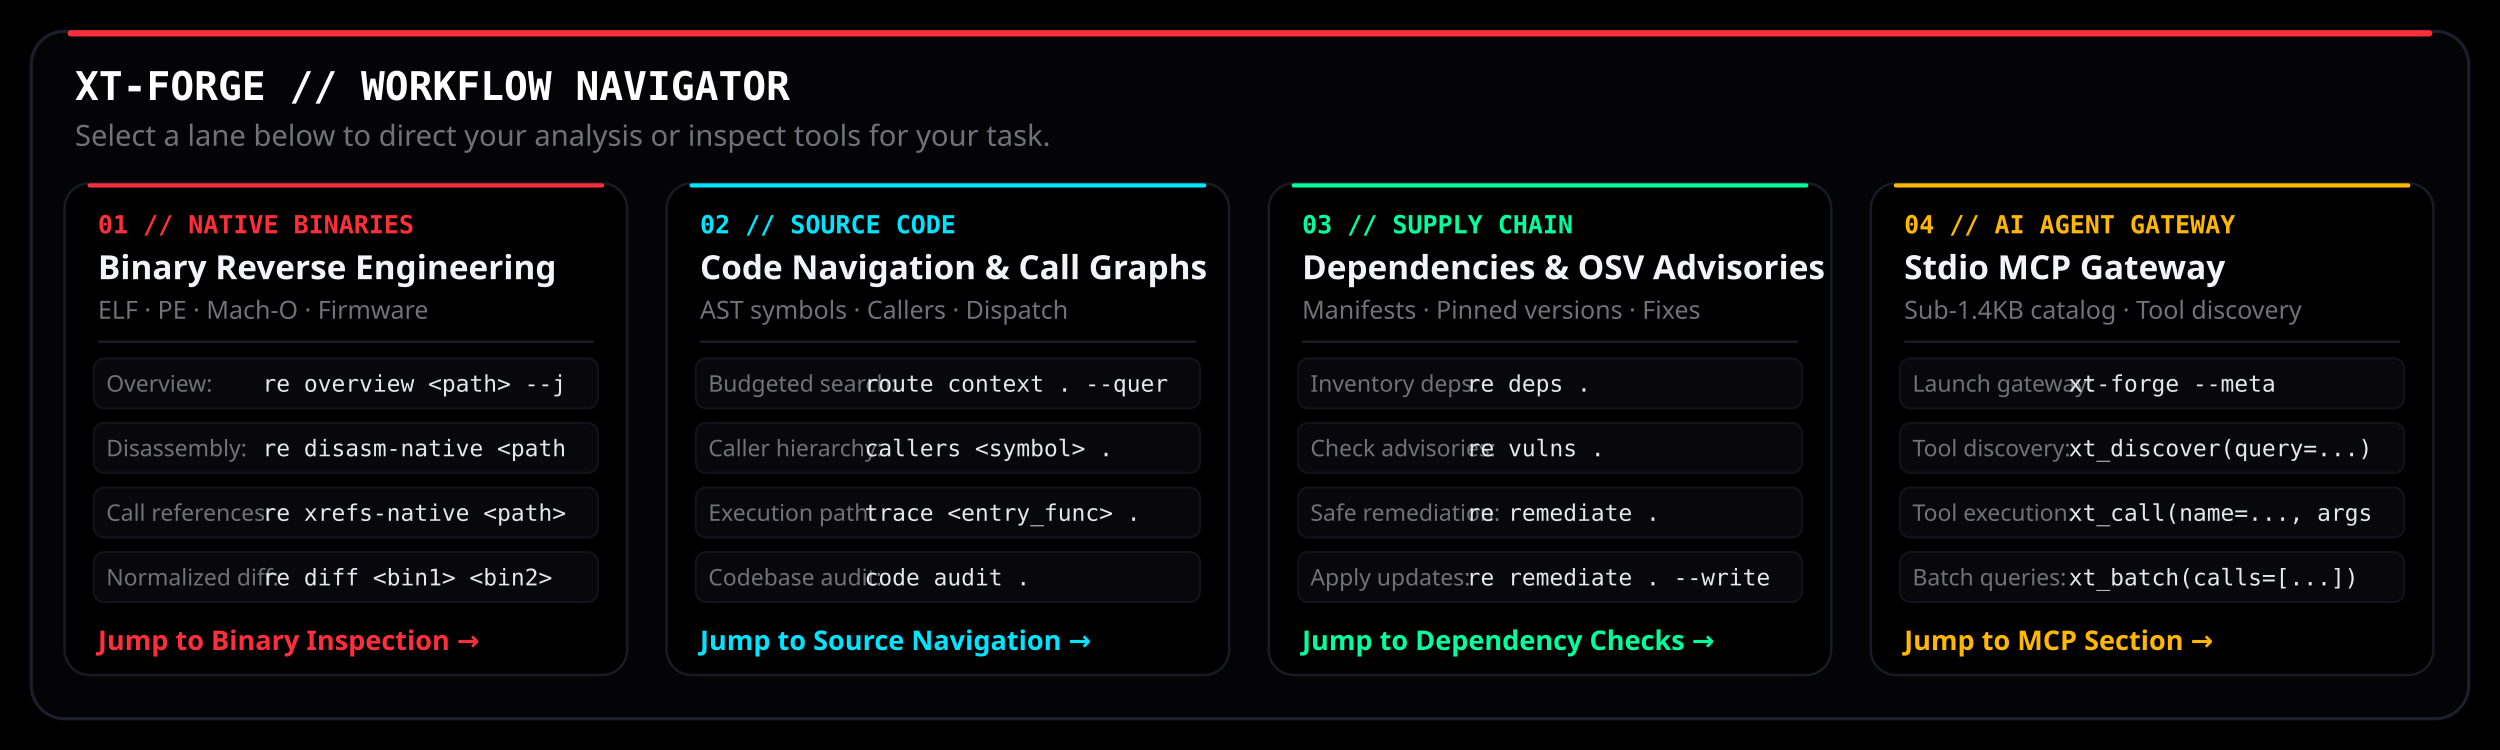
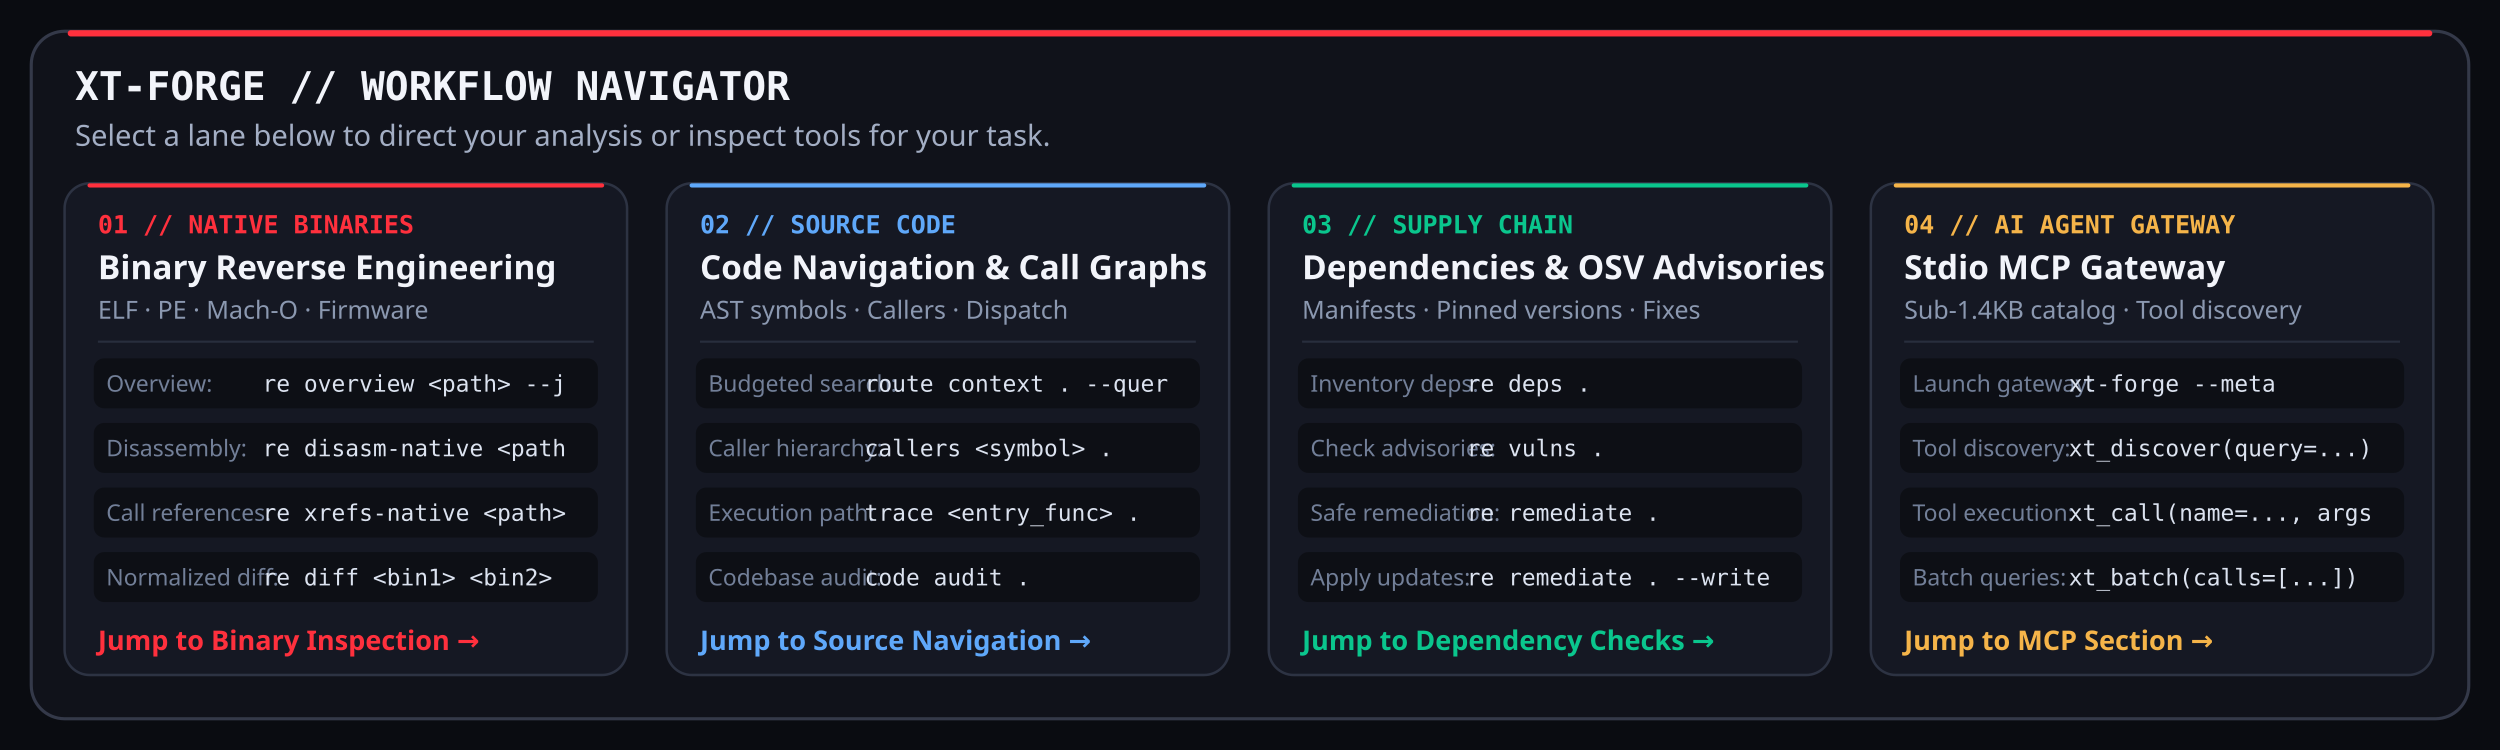
<svg xmlns="http://www.w3.org/2000/svg" width="1200" height="360" viewBox="0 0 1200 360" role="img" aria-labelledby="title">
-   <rect width="100%" height="100%" fill="#000000" />
-   <rect x="15" y="15" width="1170" height="330" rx="16" fill="#040406" stroke="#1c1f2b" stroke-width="1.5" />
-   <path d="M34 16H1166" stroke="#ff2e3b" stroke-width="3" stroke-linecap="round" />
-   <text x="36" y="48" fill="#ffffff" font-family="monospace" font-weight="700" font-size="19">XT-FORGE  //  WORKFLOW NAVIGATOR</text>
-   <text x="36" y="70" fill="#71717a" font-family="system-ui, sans-serif" font-size="14">Select a lane below to direct your analysis or inspect tools for your task.</text>
-   <rect x="31" y="88" width="270" height="236" rx="12" fill="#000000" stroke="#181a24" stroke-width="1.2" />
-   <path d="M43 89H289" stroke="#ff2e3b" stroke-width="2" stroke-linecap="round" />
-   <text x="47" y="112" fill="#ff2e3b" font-family="monospace" font-weight="700" font-size="12">01 // NATIVE BINARIES</text>
+   <rect width="100%" height="100%" fill="#0a0c11" />
+   <rect x="15" y="15" width="1170" height="330" rx="16" fill="#10121a" stroke="#343949" stroke-width="1.5" />
+   <path d="M34 16H1166" stroke="#ff303d" stroke-width="3" stroke-linecap="round" />
+   <text x="36" y="48" fill="#f2f4fa" font-family="monospace" font-weight="700" font-size="19">XT-FORGE  //  WORKFLOW NAVIGATOR</text>
+   <text x="36" y="70" fill="#a3aec4" font-family="system-ui, sans-serif" font-size="14">Select a lane below to direct your analysis or inspect tools for your task.</text>
+   <rect x="31" y="88" width="270" height="236" rx="12" fill="#151823" stroke="#2d3343" stroke-width="1.2" />
+   <path d="M43 89H289" stroke="#ff303d" stroke-width="2" stroke-linecap="round" />
+   <text x="47" y="112" fill="#ff303d" font-family="monospace" font-weight="700" font-size="12">01 // NATIVE BINARIES</text>
  <text x="47" y="134" fill="#f2f4fa" font-family="system-ui, sans-serif" font-weight="700" font-size="16">Binary Reverse Engineering</text>
-   <text x="47" y="153" fill="#71717a" font-family="system-ui, sans-serif" font-size="12">ELF · PE · Mach-O · Firmware</text>
-   <line x1="47" y1="164" x2="285" y2="164" stroke="#1f222e" stroke-width="1" />
-   <rect x="45" y="172" width="242" height="24" rx="5" fill="#08080c" stroke="#12131a" />
-   <text x="51" y="188" fill="#71717a" font-family="system-ui, sans-serif" font-size="11">Overview:</text>
-   <text x="126" y="188" fill="#e2e8f0" font-family="monospace" font-size="11">re overview &lt;path&gt; --j</text>
-   <rect x="45" y="203" width="242" height="24" rx="5" fill="#08080c" stroke="#12131a" />
-   <text x="51" y="219" fill="#71717a" font-family="system-ui, sans-serif" font-size="11">Disassembly:</text>
-   <text x="126" y="219" fill="#e2e8f0" font-family="monospace" font-size="11">re disasm-native &lt;path</text>
-   <rect x="45" y="234" width="242" height="24" rx="5" fill="#08080c" stroke="#12131a" />
-   <text x="51" y="250" fill="#71717a" font-family="system-ui, sans-serif" font-size="11">Call references:</text>
-   <text x="126" y="250" fill="#e2e8f0" font-family="monospace" font-size="11">re xrefs-native &lt;path&gt;</text>
-   <rect x="45" y="265" width="242" height="24" rx="5" fill="#08080c" stroke="#12131a" />
-   <text x="51" y="281" fill="#71717a" font-family="system-ui, sans-serif" font-size="11">Normalized diff:</text>
-   <text x="126" y="281" fill="#e2e8f0" font-family="monospace" font-size="11">re diff &lt;bin1&gt; &lt;bin2&gt;</text>
-   <text x="47" y="312" fill="#ff2e3b" font-family="system-ui, sans-serif" font-weight="600" font-size="13">Jump to Binary Inspection →</text>
-   <rect x="320" y="88" width="270" height="236" rx="12" fill="#000000" stroke="#181a24" stroke-width="1.2" />
-   <path d="M332 89H578" stroke="#00e5ff" stroke-width="2" stroke-linecap="round" />
-   <text x="336" y="112" fill="#00e5ff" font-family="monospace" font-weight="700" font-size="12">02 // SOURCE CODE</text>
+   <text x="47" y="153" fill="#8b98b0" font-family="system-ui, sans-serif" font-size="12">ELF · PE · Mach-O · Firmware</text>
+   <line x1="47" y1="164" x2="285" y2="164" stroke="#282e3d" stroke-width="1" />
+   <rect x="45" y="172" width="242" height="24" rx="5" fill="#0d0f15" />
+   <text x="51" y="188" fill="#727f98" font-family="system-ui, sans-serif" font-size="11">Overview:</text>
+   <text x="126" y="188" fill="#dce3f0" font-family="monospace" font-size="11">re overview &lt;path&gt; --j</text>
+   <rect x="45" y="203" width="242" height="24" rx="5" fill="#0d0f15" />
+   <text x="51" y="219" fill="#727f98" font-family="system-ui, sans-serif" font-size="11">Disassembly:</text>
+   <text x="126" y="219" fill="#dce3f0" font-family="monospace" font-size="11">re disasm-native &lt;path</text>
+   <rect x="45" y="234" width="242" height="24" rx="5" fill="#0d0f15" />
+   <text x="51" y="250" fill="#727f98" font-family="system-ui, sans-serif" font-size="11">Call references:</text>
+   <text x="126" y="250" fill="#dce3f0" font-family="monospace" font-size="11">re xrefs-native &lt;path&gt;</text>
+   <rect x="45" y="265" width="242" height="24" rx="5" fill="#0d0f15" />
+   <text x="51" y="281" fill="#727f98" font-family="system-ui, sans-serif" font-size="11">Normalized diff:</text>
+   <text x="126" y="281" fill="#dce3f0" font-family="monospace" font-size="11">re diff &lt;bin1&gt; &lt;bin2&gt;</text>
+   <text x="47" y="312" fill="#ff303d" font-family="system-ui, sans-serif" font-weight="600" font-size="13">Jump to Binary Inspection →</text>
+   <rect x="320" y="88" width="270" height="236" rx="12" fill="#151823" stroke="#2d3343" stroke-width="1.2" />
+   <path d="M332 89H578" stroke="#5fa8fa" stroke-width="2" stroke-linecap="round" />
+   <text x="336" y="112" fill="#5fa8fa" font-family="monospace" font-weight="700" font-size="12">02 // SOURCE CODE</text>
  <text x="336" y="134" fill="#f2f4fa" font-family="system-ui, sans-serif" font-weight="700" font-size="16">Code Navigation &amp; Call Graphs</text>
-   <text x="336" y="153" fill="#71717a" font-family="system-ui, sans-serif" font-size="12">AST symbols · Callers · Dispatch</text>
-   <line x1="336" y1="164" x2="574" y2="164" stroke="#1f222e" stroke-width="1" />
-   <rect x="334" y="172" width="242" height="24" rx="5" fill="#08080c" stroke="#12131a" />
-   <text x="340" y="188" fill="#71717a" font-family="system-ui, sans-serif" font-size="11">Budgeted search:</text>
-   <text x="415" y="188" fill="#e2e8f0" font-family="monospace" font-size="11">route context . --quer</text>
-   <rect x="334" y="203" width="242" height="24" rx="5" fill="#08080c" stroke="#12131a" />
-   <text x="340" y="219" fill="#71717a" font-family="system-ui, sans-serif" font-size="11">Caller hierarchy:</text>
-   <text x="415" y="219" fill="#e2e8f0" font-family="monospace" font-size="11">callers &lt;symbol&gt; .</text>
-   <rect x="334" y="234" width="242" height="24" rx="5" fill="#08080c" stroke="#12131a" />
-   <text x="340" y="250" fill="#71717a" font-family="system-ui, sans-serif" font-size="11">Execution path:</text>
-   <text x="415" y="250" fill="#e2e8f0" font-family="monospace" font-size="11">trace &lt;entry_func&gt; .</text>
-   <rect x="334" y="265" width="242" height="24" rx="5" fill="#08080c" stroke="#12131a" />
-   <text x="340" y="281" fill="#71717a" font-family="system-ui, sans-serif" font-size="11">Codebase audit:</text>
-   <text x="415" y="281" fill="#e2e8f0" font-family="monospace" font-size="11">code audit .</text>
-   <text x="336" y="312" fill="#00e5ff" font-family="system-ui, sans-serif" font-weight="600" font-size="13">Jump to Source Navigation →</text>
-   <rect x="609" y="88" width="270" height="236" rx="12" fill="#000000" stroke="#181a24" stroke-width="1.2" />
-   <path d="M621 89H867" stroke="#00ff9d" stroke-width="2" stroke-linecap="round" />
-   <text x="625" y="112" fill="#00ff9d" font-family="monospace" font-weight="700" font-size="12">03 // SUPPLY CHAIN</text>
+   <text x="336" y="153" fill="#8b98b0" font-family="system-ui, sans-serif" font-size="12">AST symbols · Callers · Dispatch</text>
+   <line x1="336" y1="164" x2="574" y2="164" stroke="#282e3d" stroke-width="1" />
+   <rect x="334" y="172" width="242" height="24" rx="5" fill="#0d0f15" />
+   <text x="340" y="188" fill="#727f98" font-family="system-ui, sans-serif" font-size="11">Budgeted search:</text>
+   <text x="415" y="188" fill="#dce3f0" font-family="monospace" font-size="11">route context . --quer</text>
+   <rect x="334" y="203" width="242" height="24" rx="5" fill="#0d0f15" />
+   <text x="340" y="219" fill="#727f98" font-family="system-ui, sans-serif" font-size="11">Caller hierarchy:</text>
+   <text x="415" y="219" fill="#dce3f0" font-family="monospace" font-size="11">callers &lt;symbol&gt; .</text>
+   <rect x="334" y="234" width="242" height="24" rx="5" fill="#0d0f15" />
+   <text x="340" y="250" fill="#727f98" font-family="system-ui, sans-serif" font-size="11">Execution path:</text>
+   <text x="415" y="250" fill="#dce3f0" font-family="monospace" font-size="11">trace &lt;entry_func&gt; .</text>
+   <rect x="334" y="265" width="242" height="24" rx="5" fill="#0d0f15" />
+   <text x="340" y="281" fill="#727f98" font-family="system-ui, sans-serif" font-size="11">Codebase audit:</text>
+   <text x="415" y="281" fill="#dce3f0" font-family="monospace" font-size="11">code audit .</text>
+   <text x="336" y="312" fill="#5fa8fa" font-family="system-ui, sans-serif" font-weight="600" font-size="13">Jump to Source Navigation →</text>
+   <rect x="609" y="88" width="270" height="236" rx="12" fill="#151823" stroke="#2d3343" stroke-width="1.2" />
+   <path d="M621 89H867" stroke="#0ac68d" stroke-width="2" stroke-linecap="round" />
+   <text x="625" y="112" fill="#0ac68d" font-family="monospace" font-weight="700" font-size="12">03 // SUPPLY CHAIN</text>
  <text x="625" y="134" fill="#f2f4fa" font-family="system-ui, sans-serif" font-weight="700" font-size="16">Dependencies &amp; OSV Advisories</text>
-   <text x="625" y="153" fill="#71717a" font-family="system-ui, sans-serif" font-size="12">Manifests · Pinned versions · Fixes</text>
-   <line x1="625" y1="164" x2="863" y2="164" stroke="#1f222e" stroke-width="1" />
-   <rect x="623" y="172" width="242" height="24" rx="5" fill="#08080c" stroke="#12131a" />
-   <text x="629" y="188" fill="#71717a" font-family="system-ui, sans-serif" font-size="11">Inventory deps:</text>
-   <text x="704" y="188" fill="#e2e8f0" font-family="monospace" font-size="11">re deps .</text>
-   <rect x="623" y="203" width="242" height="24" rx="5" fill="#08080c" stroke="#12131a" />
-   <text x="629" y="219" fill="#71717a" font-family="system-ui, sans-serif" font-size="11">Check advisories:</text>
-   <text x="704" y="219" fill="#e2e8f0" font-family="monospace" font-size="11">re vulns .</text>
-   <rect x="623" y="234" width="242" height="24" rx="5" fill="#08080c" stroke="#12131a" />
-   <text x="629" y="250" fill="#71717a" font-family="system-ui, sans-serif" font-size="11">Safe remediation:</text>
-   <text x="704" y="250" fill="#e2e8f0" font-family="monospace" font-size="11">re remediate .</text>
-   <rect x="623" y="265" width="242" height="24" rx="5" fill="#08080c" stroke="#12131a" />
-   <text x="629" y="281" fill="#71717a" font-family="system-ui, sans-serif" font-size="11">Apply updates:</text>
-   <text x="704" y="281" fill="#e2e8f0" font-family="monospace" font-size="11">re remediate . --write</text>
-   <text x="625" y="312" fill="#00ff9d" font-family="system-ui, sans-serif" font-weight="600" font-size="13">Jump to Dependency Checks →</text>
-   <rect x="898" y="88" width="270" height="236" rx="12" fill="#000000" stroke="#181a24" stroke-width="1.2" />
-   <path d="M910 89H1156" stroke="#ffb700" stroke-width="2" stroke-linecap="round" />
-   <text x="914" y="112" fill="#ffb700" font-family="monospace" font-weight="700" font-size="12">04 // AI AGENT GATEWAY</text>
+   <text x="625" y="153" fill="#8b98b0" font-family="system-ui, sans-serif" font-size="12">Manifests · Pinned versions · Fixes</text>
+   <line x1="625" y1="164" x2="863" y2="164" stroke="#282e3d" stroke-width="1" />
+   <rect x="623" y="172" width="242" height="24" rx="5" fill="#0d0f15" />
+   <text x="629" y="188" fill="#727f98" font-family="system-ui, sans-serif" font-size="11">Inventory deps:</text>
+   <text x="704" y="188" fill="#dce3f0" font-family="monospace" font-size="11">re deps .</text>
+   <rect x="623" y="203" width="242" height="24" rx="5" fill="#0d0f15" />
+   <text x="629" y="219" fill="#727f98" font-family="system-ui, sans-serif" font-size="11">Check advisories:</text>
+   <text x="704" y="219" fill="#dce3f0" font-family="monospace" font-size="11">re vulns .</text>
+   <rect x="623" y="234" width="242" height="24" rx="5" fill="#0d0f15" />
+   <text x="629" y="250" fill="#727f98" font-family="system-ui, sans-serif" font-size="11">Safe remediation:</text>
+   <text x="704" y="250" fill="#dce3f0" font-family="monospace" font-size="11">re remediate .</text>
+   <rect x="623" y="265" width="242" height="24" rx="5" fill="#0d0f15" />
+   <text x="629" y="281" fill="#727f98" font-family="system-ui, sans-serif" font-size="11">Apply updates:</text>
+   <text x="704" y="281" fill="#dce3f0" font-family="monospace" font-size="11">re remediate . --write</text>
+   <text x="625" y="312" fill="#0ac68d" font-family="system-ui, sans-serif" font-weight="600" font-size="13">Jump to Dependency Checks →</text>
+   <rect x="898" y="88" width="270" height="236" rx="12" fill="#151823" stroke="#2d3343" stroke-width="1.2" />
+   <path d="M910 89H1156" stroke="#f5b449" stroke-width="2" stroke-linecap="round" />
+   <text x="914" y="112" fill="#f5b449" font-family="monospace" font-weight="700" font-size="12">04 // AI AGENT GATEWAY</text>
  <text x="914" y="134" fill="#f2f4fa" font-family="system-ui, sans-serif" font-weight="700" font-size="16">Stdio MCP Gateway</text>
-   <text x="914" y="153" fill="#71717a" font-family="system-ui, sans-serif" font-size="12">Sub-1.4KB catalog · Tool discovery</text>
-   <line x1="914" y1="164" x2="1152" y2="164" stroke="#1f222e" stroke-width="1" />
-   <rect x="912" y="172" width="242" height="24" rx="5" fill="#08080c" stroke="#12131a" />
-   <text x="918" y="188" fill="#71717a" font-family="system-ui, sans-serif" font-size="11">Launch gateway:</text>
-   <text x="993" y="188" fill="#e2e8f0" font-family="monospace" font-size="11">xt-forge --meta</text>
-   <rect x="912" y="203" width="242" height="24" rx="5" fill="#08080c" stroke="#12131a" />
-   <text x="918" y="219" fill="#71717a" font-family="system-ui, sans-serif" font-size="11">Tool discovery:</text>
-   <text x="993" y="219" fill="#e2e8f0" font-family="monospace" font-size="11">xt_discover(query=...)</text>
-   <rect x="912" y="234" width="242" height="24" rx="5" fill="#08080c" stroke="#12131a" />
-   <text x="918" y="250" fill="#71717a" font-family="system-ui, sans-serif" font-size="11">Tool execution:</text>
-   <text x="993" y="250" fill="#e2e8f0" font-family="monospace" font-size="11">xt_call(name=..., args</text>
-   <rect x="912" y="265" width="242" height="24" rx="5" fill="#08080c" stroke="#12131a" />
-   <text x="918" y="281" fill="#71717a" font-family="system-ui, sans-serif" font-size="11">Batch queries:</text>
-   <text x="993" y="281" fill="#e2e8f0" font-family="monospace" font-size="11">xt_batch(calls=[...])</text>
-   <text x="914" y="312" fill="#ffb700" font-family="system-ui, sans-serif" font-weight="600" font-size="13">Jump to MCP Section →</text>
+   <text x="914" y="153" fill="#8b98b0" font-family="system-ui, sans-serif" font-size="12">Sub-1.4KB catalog · Tool discovery</text>
+   <line x1="914" y1="164" x2="1152" y2="164" stroke="#282e3d" stroke-width="1" />
+   <rect x="912" y="172" width="242" height="24" rx="5" fill="#0d0f15" />
+   <text x="918" y="188" fill="#727f98" font-family="system-ui, sans-serif" font-size="11">Launch gateway:</text>
+   <text x="993" y="188" fill="#dce3f0" font-family="monospace" font-size="11">xt-forge --meta</text>
+   <rect x="912" y="203" width="242" height="24" rx="5" fill="#0d0f15" />
+   <text x="918" y="219" fill="#727f98" font-family="system-ui, sans-serif" font-size="11">Tool discovery:</text>
+   <text x="993" y="219" fill="#dce3f0" font-family="monospace" font-size="11">xt_discover(query=...)</text>
+   <rect x="912" y="234" width="242" height="24" rx="5" fill="#0d0f15" />
+   <text x="918" y="250" fill="#727f98" font-family="system-ui, sans-serif" font-size="11">Tool execution:</text>
+   <text x="993" y="250" fill="#dce3f0" font-family="monospace" font-size="11">xt_call(name=..., args</text>
+   <rect x="912" y="265" width="242" height="24" rx="5" fill="#0d0f15" />
+   <text x="918" y="281" fill="#727f98" font-family="system-ui, sans-serif" font-size="11">Batch queries:</text>
+   <text x="993" y="281" fill="#dce3f0" font-family="monospace" font-size="11">xt_batch(calls=[...])</text>
+   <text x="914" y="312" fill="#f5b449" font-family="system-ui, sans-serif" font-weight="600" font-size="13">Jump to MCP Section →</text>
</svg>
